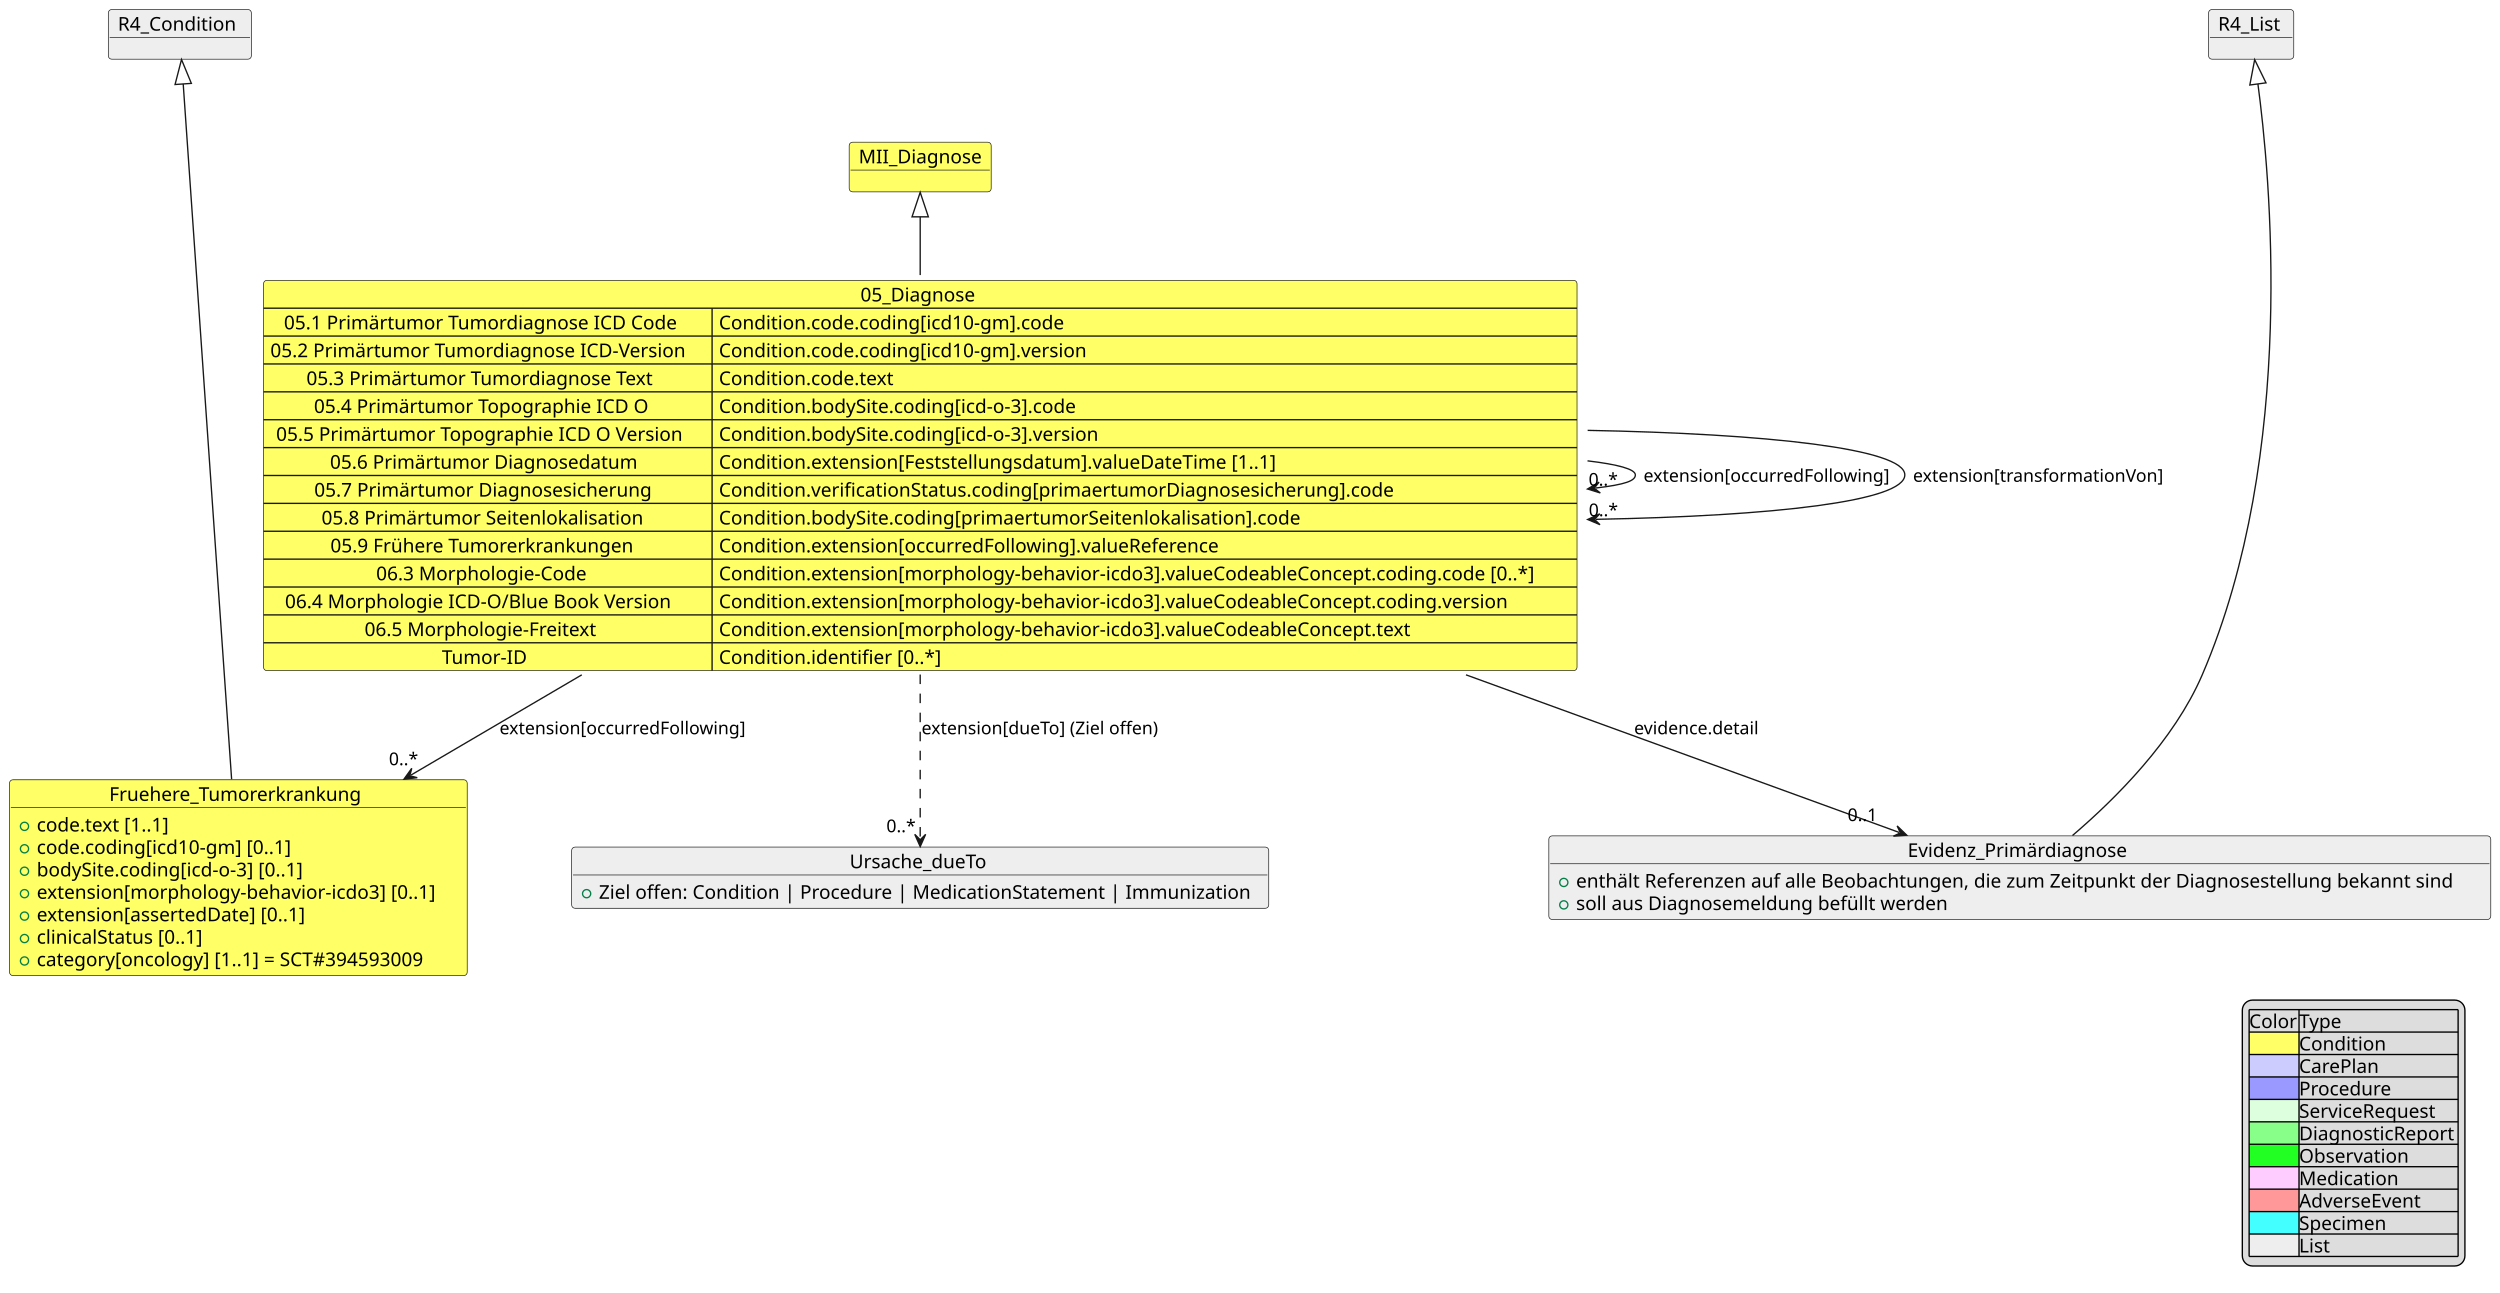
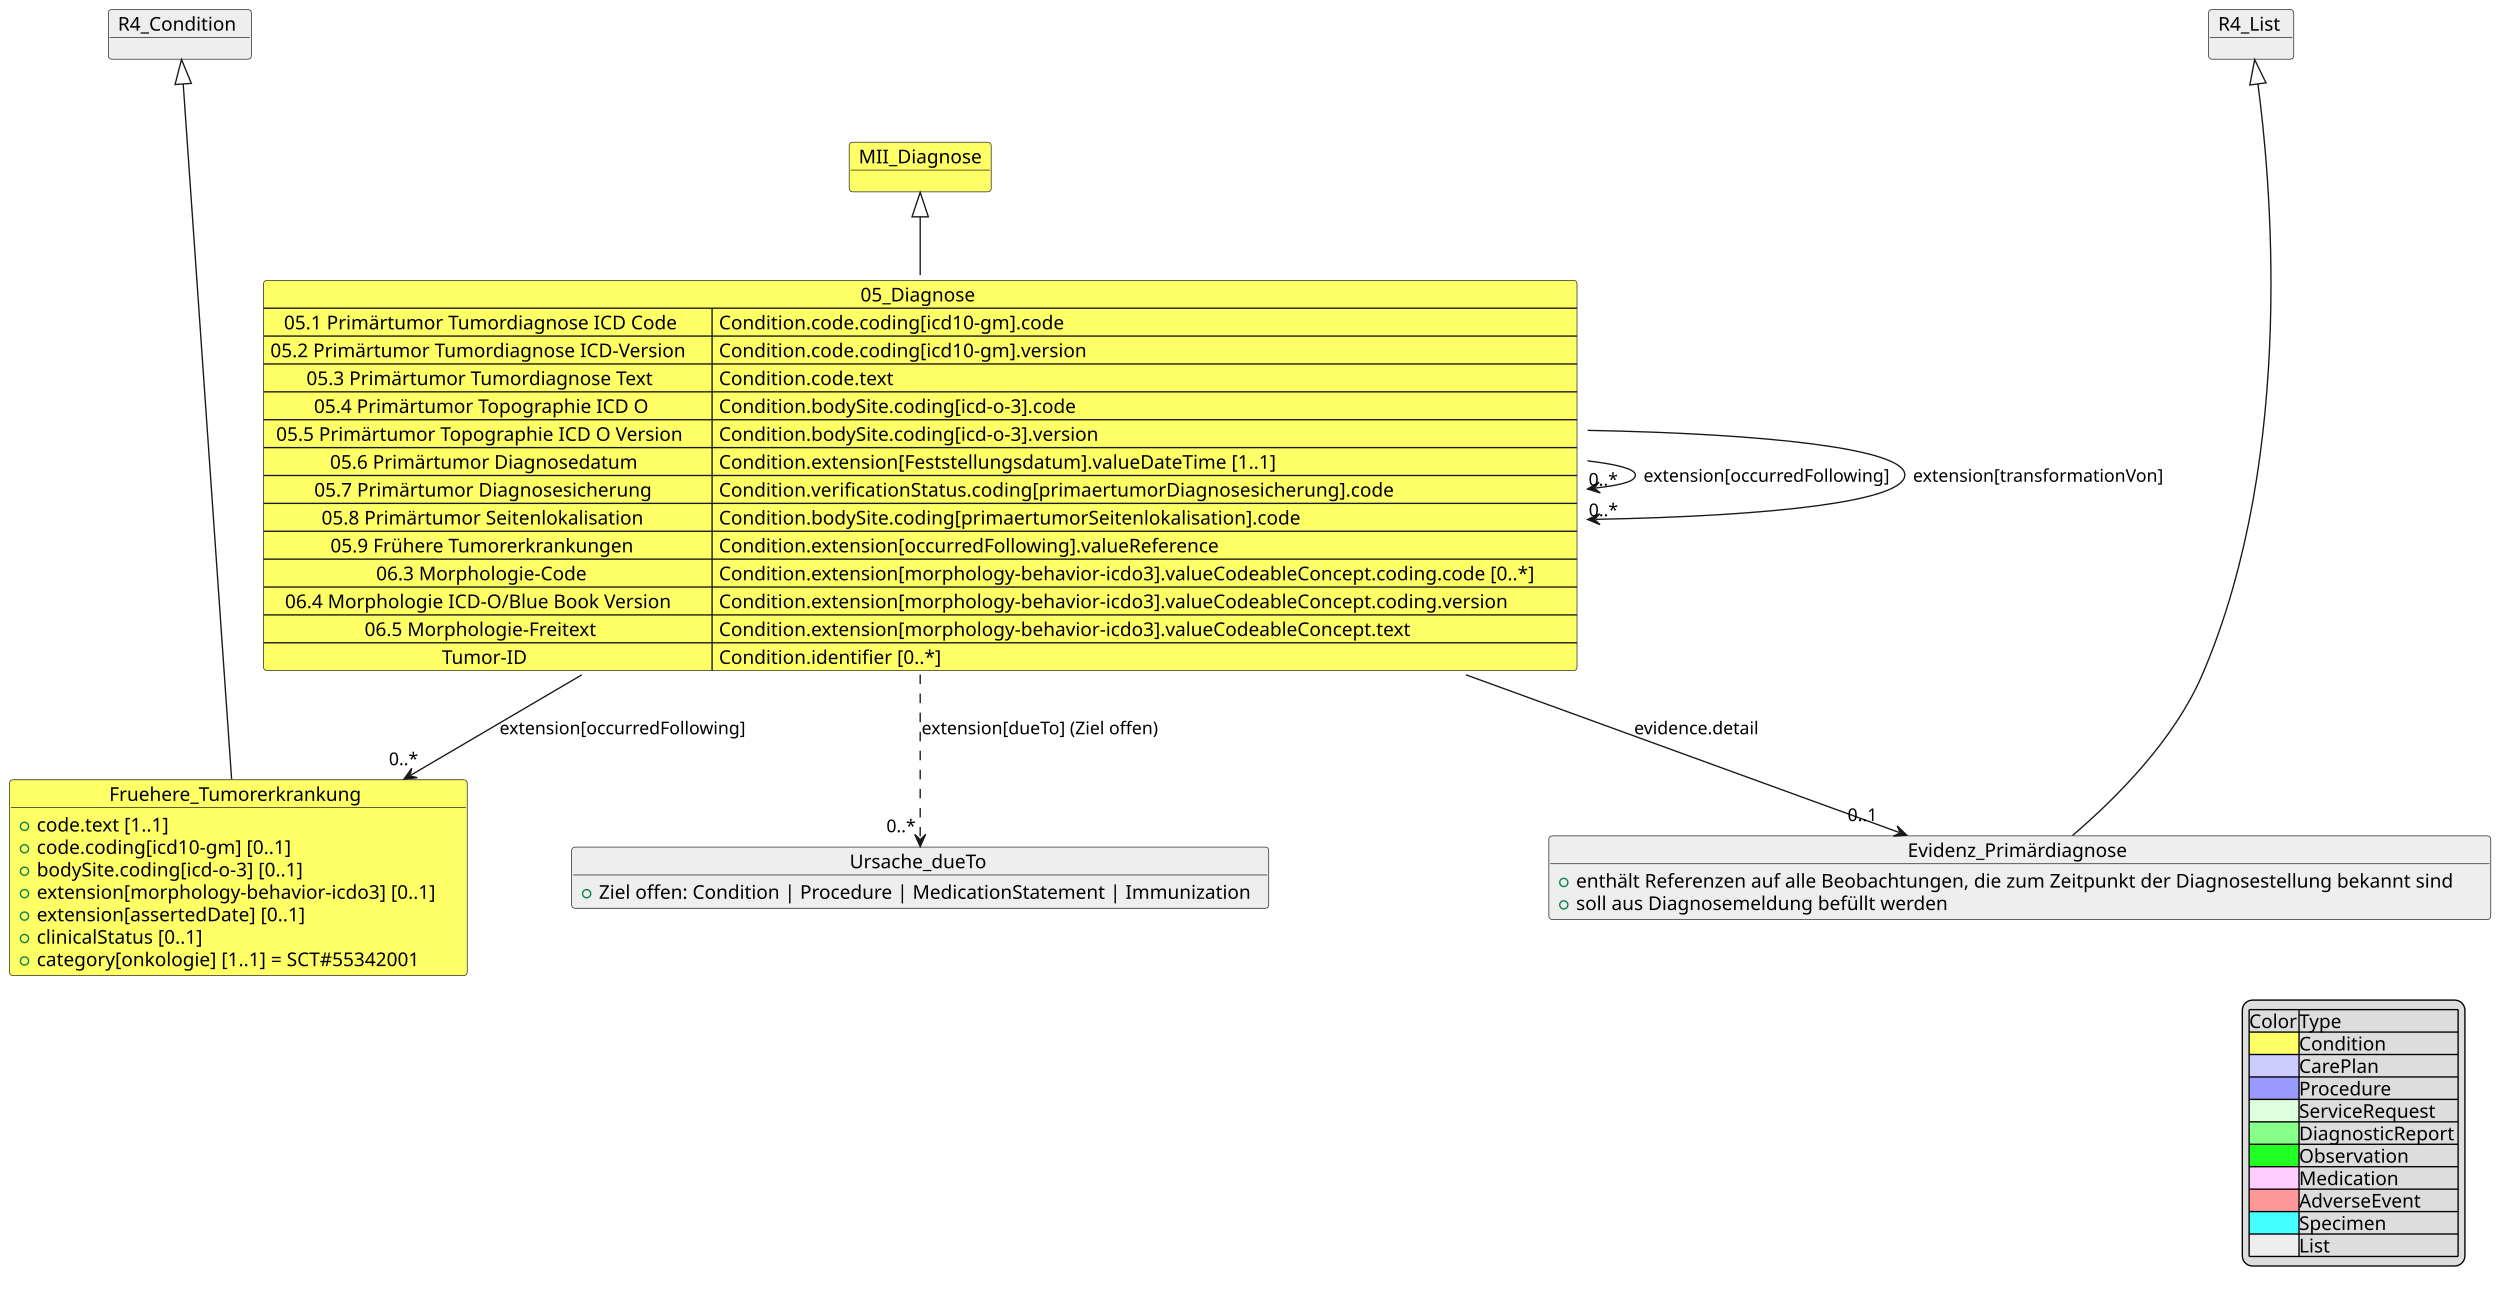
<svg xmlns="http://www.w3.org/2000/svg" contentStyleType="text/css" data-diagram-type="CLASS" height="950px" preserveAspectRatio="none" style="width:1837px;height:950px;background:#FFFFFF;" version="1.1" viewBox="0 0 1837 950" width="1837px" zoomAndPan="magnify">
  <defs />
  <g>
    <g class="entity" data-entity="MII_Diagnose" data-source-line="1" data-uid="ent0002" id="entity_MII_Diagnose">
      <rect fill="#FFFF66" height="36.488" rx="2.5" ry="2.5" style="stroke:#181818;stroke-width:0.5;" width="104.344" x="623.98" y="104.49" />
      <text fill="#000000" font-family="sans-serif" font-size="14" lengthAdjust="spacing" textLength="90.344" x="630.98" y="120.025">MII_Diagnose</text>
      <line style="stroke:#181818;stroke-width:0.5;" x1="624.98" x2="727.324" y1="124.978" y2="124.978" />
    </g>
    <g class="entity" data-entity="05_Diagnose" data-source-line="2" data-uid="ent0003" id="entity_05_Diagnose">
      <rect fill="#FFFF66" height="286.836" rx="2.5" ry="2.5" style="stroke:#181818;stroke-width:0.5;" width="965.137" x="193.66" y="205.97" />
      <text fill="#000000" font-family="sans-serif" font-size="14" lengthAdjust="spacing" textLength="87.924" x="632.266" y="221.505">05_Diagnose</text>
      <line style="stroke:#181818;stroke-width:1;" x1="193.66" x2="1158.797" y1="226.458" y2="226.458" />
      <text fill="#000000" font-family="sans-serif" font-size="14" lengthAdjust="spacing" textLength="299.66" x="208.623" y="241.993">05.1 Primärtumor Tumordiagnose ICD Code</text>
      <text fill="#000000" font-family="sans-serif" font-size="14" lengthAdjust="spacing" textLength="267.244" x="528.247" y="241.993">Condition.code.coding[icd10-gm].code</text>
      <line style="stroke:#181818;stroke-width:1;" x1="523.247" x2="523.247" y1="226.458" y2="246.947" />
      <line style="stroke:#181818;stroke-width:1;" x1="193.66" x2="1158.797" y1="246.947" y2="246.947" />
      <text fill="#000000" font-family="sans-serif" font-size="14" lengthAdjust="spacing" textLength="319.587" x="198.66" y="262.482">05.2 Primärtumor Tumordiagnose ICD-Version</text>
      <text fill="#000000" font-family="sans-serif" font-size="14" lengthAdjust="spacing" textLength="284.108" x="528.247" y="262.482">Condition.code.coding[icd10-gm].version</text>
      <line style="stroke:#181818;stroke-width:1;" x1="523.247" x2="523.247" y1="246.947" y2="267.435" />
      <line style="stroke:#181818;stroke-width:1;" x1="193.66" x2="1158.797" y1="267.435" y2="267.435" />
      <text fill="#000000" font-family="sans-serif" font-size="14" lengthAdjust="spacing" textLength="266.602" x="225.153" y="282.97">05.3 Primärtumor Tumordiagnose Text</text>
      <text fill="#000000" font-family="sans-serif" font-size="14" lengthAdjust="spacing" textLength="134.504" x="528.247" y="282.97">Condition.code.text</text>
      <line style="stroke:#181818;stroke-width:1;" x1="523.247" x2="523.247" y1="267.435" y2="287.923" />
      <line style="stroke:#181818;stroke-width:1;" x1="193.66" x2="1158.797" y1="287.923" y2="287.923" />
      <text fill="#000000" font-family="sans-serif" font-size="14" lengthAdjust="spacing" textLength="255.555" x="230.676" y="303.458">05.4 Primärtumor Topographie ICD O</text>
      <text fill="#000000" font-family="sans-serif" font-size="14" lengthAdjust="spacing" textLength="279.07" x="528.247" y="303.458">Condition.bodySite.coding[icd-o-3].code</text>
      <line style="stroke:#181818;stroke-width:1;" x1="523.247" x2="523.247" y1="287.923" y2="308.411" />
      <line style="stroke:#181818;stroke-width:1;" x1="193.66" x2="1158.797" y1="308.411" y2="308.411" />
      <text fill="#000000" font-family="sans-serif" font-size="14" lengthAdjust="spacing" textLength="311.138" x="202.885" y="323.947">05.5 Primärtumor Topographie ICD O Version</text>
      <text fill="#000000" font-family="sans-serif" font-size="14" lengthAdjust="spacing" textLength="295.935" x="528.247" y="323.947">Condition.bodySite.coding[icd-o-3].version</text>
      <line style="stroke:#181818;stroke-width:1;" x1="523.247" x2="523.247" y1="308.411" y2="328.9" />
      <line style="stroke:#181818;stroke-width:1;" x1="193.66" x2="1158.797" y1="328.9" y2="328.9" />
      <text fill="#000000" font-family="sans-serif" font-size="14" lengthAdjust="spacing" textLength="231.971" x="242.468" y="344.435">05.6 Primärtumor Diagnosedatum</text>
      <text fill="#000000" font-family="sans-serif" font-size="14" lengthAdjust="spacing" textLength="424.313" x="528.247" y="344.435">Condition.extension[Feststellungsdatum].valueDateTime [1..1]</text>
      <line style="stroke:#181818;stroke-width:1;" x1="523.247" x2="523.247" y1="328.9" y2="349.388" />
      <line style="stroke:#181818;stroke-width:1;" x1="193.66" x2="1158.797" y1="349.388" y2="349.388" />
      <text fill="#000000" font-family="sans-serif" font-size="14" lengthAdjust="spacing" textLength="255.11" x="230.898" y="364.923">05.7 Primärtumor Diagnosesicherung</text>
      <text fill="#000000" font-family="sans-serif" font-size="14" lengthAdjust="spacing" textLength="508.423" x="528.247" y="364.923">Condition.verificationStatus.coding[primaertumorDiagnosesicherung].code</text>
      <line style="stroke:#181818;stroke-width:1;" x1="523.247" x2="523.247" y1="349.388" y2="369.876" />
      <line style="stroke:#181818;stroke-width:1;" x1="193.66" x2="1158.797" y1="369.876" y2="369.876" />
      <text fill="#000000" font-family="sans-serif" font-size="14" lengthAdjust="spacing" textLength="244.419" x="236.244" y="385.411">05.8 Primärtumor Seitenlokalisation</text>
      <text fill="#000000" font-family="sans-serif" font-size="14" lengthAdjust="spacing" textLength="438.833" x="528.247" y="385.411">Condition.bodySite.coding[primaertumorSeitenlokalisation].code</text>
      <line style="stroke:#181818;stroke-width:1;" x1="523.247" x2="523.247" y1="369.876" y2="390.365" />
      <line style="stroke:#181818;stroke-width:1;" x1="193.66" x2="1158.797" y1="390.365" y2="390.365" />
      <text fill="#000000" font-family="sans-serif" font-size="14" lengthAdjust="spacing" textLength="231.362" x="242.772" y="405.9">05.9 Frühere Tumorerkrankungen</text>
      <text fill="#000000" font-family="sans-serif" font-size="14" lengthAdjust="spacing" textLength="378" x="528.247" y="405.9">Condition.extension[occurredFollowing].valueReference</text>
      <line style="stroke:#181818;stroke-width:1;" x1="523.247" x2="523.247" y1="390.365" y2="410.853" />
      <line style="stroke:#181818;stroke-width:1;" x1="193.66" x2="1158.797" y1="410.853" y2="410.853" />
      <text fill="#000000" font-family="sans-serif" font-size="14" lengthAdjust="spacing" textLength="164.124" x="276.391" y="426.388">06.3 Morphologie-Code</text>
      <text fill="#000000" font-family="sans-serif" font-size="14" lengthAdjust="spacing" textLength="625.55" x="528.247" y="426.388">Condition.extension[morphology-behavior-icdo3].valueCodeableConcept.coding.code [0..*]</text>
      <line style="stroke:#181818;stroke-width:1;" x1="523.247" x2="523.247" y1="410.853" y2="431.341" />
      <line style="stroke:#181818;stroke-width:1;" x1="193.66" x2="1158.797" y1="431.341" y2="431.341" />
      <text fill="#000000" font-family="sans-serif" font-size="14" lengthAdjust="spacing" textLength="298.115" x="209.396" y="446.876">06.4 Morphologie ICD-O/Blue Book Version</text>
      <text fill="#000000" font-family="sans-serif" font-size="14" lengthAdjust="spacing" textLength="604.42" x="528.247" y="446.876">Condition.extension[morphology-behavior-icdo3].valueCodeableConcept.coding.version</text>
      <line style="stroke:#181818;stroke-width:1;" x1="523.247" x2="523.247" y1="431.341" y2="451.829" />
      <line style="stroke:#181818;stroke-width:1;" x1="193.66" x2="1158.797" y1="451.829" y2="451.829" />
      <text fill="#000000" font-family="sans-serif" font-size="14" lengthAdjust="spacing" textLength="181.166" x="267.87" y="467.365">06.5 Morphologie-Freitext</text>
      <text fill="#000000" font-family="sans-serif" font-size="14" lengthAdjust="spacing" textLength="531.556" x="528.247" y="467.365">Condition.extension[morphology-behavior-icdo3].valueCodeableConcept.text</text>
      <line style="stroke:#181818;stroke-width:1;" x1="523.247" x2="523.247" y1="451.829" y2="472.318" />
      <line style="stroke:#181818;stroke-width:1;" x1="193.66" x2="1158.797" y1="472.318" y2="472.318" />
      <text fill="#000000" font-family="sans-serif" font-size="14" lengthAdjust="spacing" textLength="67.56" x="324.674" y="487.853">Tumor-ID</text>
      <text fill="#000000" font-family="sans-serif" font-size="14" lengthAdjust="spacing" textLength="170.181" x="528.247" y="487.853">Condition.identifier [0..*]</text>
      <line style="stroke:#181818;stroke-width:1;" x1="523.247" x2="523.247" y1="472.318" y2="492.806" />
    </g>
    <g class="entity" data-entity="R4_Condition" data-source-line="20" data-uid="ent0005" id="entity_R4_Condition">
      <rect fill="#EEEEEE" height="36.488" rx="2.5" ry="2.5" style="stroke:#181818;stroke-width:0.5;" width="105.109" x="79.6" y="7" />
      <text fill="#000000" font-family="sans-serif" font-size="14" lengthAdjust="spacing" textLength="91.109" x="86.6" y="22.535">R4_Condition</text>
      <line style="stroke:#181818;stroke-width:0.5;" x1="80.6" x2="183.709" y1="27.488" y2="27.488" />
    </g>
    <g class="entity" data-entity="Fruehere_Tumorerkrankung" data-source-line="21" data-uid="ent0006" id="entity_Fruehere_Tumorerkrankung">
      <rect fill="#FFFF66" height="143.906" rx="2.5" ry="2.5" style="stroke:#181818;stroke-width:0.5;" width="336.31" x="7" y="572.97" />
      <text fill="#000000" font-family="sans-serif" font-size="14" lengthAdjust="spacing" textLength="189.827" x="80.242" y="588.505">Fruehere_Tumorerkrankung</text>
      <line style="stroke:#181818;stroke-width:0.5;" x1="8" x2="342.31" y1="593.458" y2="593.458" />
      <ellipse cx="18" cy="607.202" fill="none" rx="3" ry="3" style="stroke:#038048;stroke-width:1;" />
      <text fill="#000000" font-family="sans-serif" font-size="14" lengthAdjust="spacing" textLength="103.769" x="27" y="610.993">code.text [1..1]</text>
      <ellipse cx="18" cy="623.691" fill="none" rx="3" ry="3" style="stroke:#038048;stroke-width:1;" />
      <text fill="#000000" font-family="sans-serif" font-size="14" lengthAdjust="spacing" textLength="199.698" x="27" y="627.482">code.coding[icd10-gm] [0..1]</text>
      <ellipse cx="18" cy="640.179" fill="none" rx="3" ry="3" style="stroke:#038048;stroke-width:1;" />
      <text fill="#000000" font-family="sans-serif" font-size="14" lengthAdjust="spacing" textLength="211.524" x="27" y="643.97">bodySite.coding[icd-o-3] [0..1]</text>
      <ellipse cx="18" cy="656.667" fill="none" rx="3" ry="3" style="stroke:#038048;stroke-width:1;" />
      <text fill="#000000" font-family="sans-serif" font-size="14" lengthAdjust="spacing" textLength="310.31" x="27" y="660.458">extension[morphology-behavior-icdo3] [0..1]</text>
      <ellipse cx="18" cy="673.155" fill="none" rx="3" ry="3" style="stroke:#038048;stroke-width:1;" />
      <text fill="#000000" font-family="sans-serif" font-size="14" lengthAdjust="spacing" textLength="204.422" x="27" y="676.947">extension[assertedDate] [0..1]</text>
      <ellipse cx="18" cy="689.644" fill="none" rx="3" ry="3" style="stroke:#038048;stroke-width:1;" />
      <text fill="#000000" font-family="sans-serif" font-size="14" lengthAdjust="spacing" textLength="128.618" x="27" y="693.435">clinicalStatus [0..1]</text>
      <ellipse cx="18" cy="706.132" fill="none" rx="3" ry="3" style="stroke:#038048;stroke-width:1;" />
-       <text fill="#000000" font-family="sans-serif" font-size="14" lengthAdjust="spacing" textLength="303.857" x="27" y="709.923">category[oncology] [1..1] = SCT#394593009</text>
+       <text fill="#000000" font-family="sans-serif" font-size="14" lengthAdjust="spacing" textLength="300.549" x="27" y="709.923">category[onkologie] [1..1] = SCT#55342001</text>
    </g>
    <g class="entity" data-entity="Ursache_dueTo" data-source-line="35" data-uid="ent0011" id="entity_Ursache_dueTo">
      <rect fill="#EEEEEE" height="44.977" rx="2.5" ry="2.5" style="stroke:#181818;stroke-width:0.5;" width="512.22" x="420.05" y="622.44" />
      <text fill="#000000" font-family="sans-serif" font-size="14" lengthAdjust="spacing" textLength="103.708" x="624.306" y="637.975">Ursache_dueTo</text>
      <line style="stroke:#181818;stroke-width:0.5;" x1="421.05" x2="931.27" y1="642.928" y2="642.928" />
      <ellipse cx="431.05" cy="656.672" fill="none" rx="3" ry="3" style="stroke:#038048;stroke-width:1;" />
      <text fill="#000000" font-family="sans-serif" font-size="14" lengthAdjust="spacing" textLength="486.22" x="440.05" y="660.463">Ziel offen: Condition | Procedure | MedicationStatement | Immunization</text>
    </g>
    <g class="entity" data-entity="R4_List" data-source-line="40" data-uid="ent0013" id="entity_R4_List">
      <rect fill="#EEEEEE" height="36.488" rx="2.5" ry="2.5" style="stroke:#181818;stroke-width:0.5;" width="62.59" x="1622.86" y="7" />
      <text fill="#000000" font-family="sans-serif" font-size="14" lengthAdjust="spacing" textLength="48.59" x="1629.86" y="22.535">R4_List</text>
      <line style="stroke:#181818;stroke-width:0.5;" x1="1623.86" x2="1684.45" y1="27.488" y2="27.488" />
    </g>
    <g class="entity" data-entity="Evidenz_Prim.rdiagnose" data-source-line="41" data-uid="ent0014" id="entity_Evidenz_Prim.rdiagnose">
      <rect fill="#EEEEEE" height="61.465" rx="2.5" ry="2.5" style="stroke:#181818;stroke-width:0.5;" width="692.142" x="1138.08" y="614.19" />
      <text fill="#000000" font-family="sans-serif" font-size="14" lengthAdjust="spacing" textLength="164.794" x="1401.754" y="629.725">Evidenz_Primärdiagnose</text>
      <line style="stroke:#181818;stroke-width:0.5;" x1="1139.08" x2="1829.222" y1="634.678" y2="634.678" />
      <ellipse cx="1149.08" cy="648.422" fill="none" rx="3" ry="3" style="stroke:#038048;stroke-width:1;" />
      <text fill="#000000" font-family="sans-serif" font-size="14" lengthAdjust="spacing" textLength="666.142" x="1158.08" y="652.213">enthält Referenzen auf alle Beobachtungen, die zum Zeitpunkt der Diagnosestellung bekannt sind</text>
      <ellipse cx="1149.08" cy="664.911" fill="none" rx="3" ry="3" style="stroke:#038048;stroke-width:1;" />
      <text fill="#000000" font-family="sans-serif" font-size="14" lengthAdjust="spacing" textLength="281.552" x="1158.08" y="668.702">soll aus Diagnosemeldung befüllt werden</text>
    </g>
    <g class="link" data-entity-1="MII_Diagnose" data-entity-2="05_Diagnose" data-source-line="18" data-uid="lnk4" id="link_MII_Diagnose_05_Diagnose">
      <path codeLine="18" d="M676.16,159.33 C676.16,173.78 676.16,177.78 676.16,202.12" fill="none" id="MII_Diagnose-backto-05_Diagnose" style="stroke:#181818;stroke-width:1;" />
      <polygon fill="none" points="676.16,141.33,670.16,159.33,682.16,159.33,676.16,141.33" style="stroke:#181818;stroke-width:1;" />
    </g>
    <g class="link" data-entity-1="R4_Condition" data-entity-2="Fruehere_Tumorerkrankung" data-source-line="30" data-uid="lnk7" id="link_R4_Condition_Fruehere_Tumorerkrankung">
      <path codeLine="30" d="M134.62,61.687 C139.97,138.557 160.32,430.84 170.19,572.61" fill="none" id="R4_Condition-backto-Fruehere_Tumorerkrankung" style="stroke:#181818;stroke-width:1;" />
      <polygon fill="none" points="133.37,43.73,128.634,62.103,140.605,61.27,133.37,43.73" style="stroke:#181818;stroke-width:1;" />
    </g>
    <g class="link" data-entity-1="05_Diagnose" data-entity-2="Fruehere_Tumorerkrankung" data-source-line="31" data-uid="lnk8" id="link_05_Diagnose_Fruehere_Tumorerkrankung">
      <path codeLine="31" d="M427.49,495.87 C382.01,522.56 341.635,546.254 301.985,569.514" fill="none" id="05_Diagnose-to-Fruehere_Tumorerkrankung" style="stroke:#181818;stroke-width:1;" />
      <polygon fill="#181818" points="296.81,572.55,306.597,571.446,301.123,570.02,302.549,564.546,296.81,572.55" style="stroke:#181818;stroke-width:1;" />
      <text fill="#000000" font-family="sans-serif" font-size="13" lengthAdjust="spacing" textLength="186.12" x="367.05" y="539.538">extension[occurredFollowing]</text>
      <text fill="#000000" font-family="sans-serif" font-size="13" lengthAdjust="spacing" textLength="22.712" x="285.738" y="562.271">0..*</text>
    </g>
    <g class="link" data-entity-1="05_Diagnose" data-entity-2="05_Diagnose" data-source-line="32" data-uid="lnk9" id="link_05_Diagnose_05_Diagnose">
      <path codeLine="32" d="M1166.5,338.63 C1188.69,341.26 1201.66,344.71 1201.66,348.97 C1201.66,353.24 1194.648,355.984 1172.458,358.614" fill="none" id="05_Diagnose-to-05_Diagnose" style="stroke:#181818;stroke-width:1;" />
      <polygon fill="#181818" points="1166.5,359.32,1175.908,362.233,1171.465,358.731,1174.967,354.288,1166.5,359.32" style="stroke:#181818;stroke-width:1;" />
      <text fill="#000000" font-family="sans-serif" font-size="13" lengthAdjust="spacing" textLength="186.12" x="1207.66" y="354.038">extension[occurredFollowing]</text>
      <text fill="#000000" font-family="sans-serif" font-size="13" lengthAdjust="spacing" textLength="22.712" x="1167.284" y="356.892">0..*</text>
    </g>
    <g class="link" data-entity-1="05_Diagnose" data-entity-2="05_Diagnose" data-source-line="33" data-uid="lnk10" id="link_05_Diagnose_05_Diagnose">
      <path codeLine="33" d="M1166.61,316.23 C1297.39,318.69 1399.66,329.6 1399.66,348.97 C1399.66,368.34 1303.389,379.147 1172.609,381.607" fill="none" id="05_Diagnose-to-05_Diagnose-1" style="stroke:#181818;stroke-width:1;" />
      <polygon fill="#181818" points="1166.61,381.72,1175.684,385.55,1171.609,381.626,1175.533,377.551,1166.61,381.72" style="stroke:#181818;stroke-width:1;" />
      <text fill="#000000" font-family="sans-serif" font-size="13" lengthAdjust="spacing" textLength="188.963" x="1405.66" y="354.038">extension[transformationVon]</text>
      <text fill="#000000" font-family="sans-serif" font-size="13" lengthAdjust="spacing" textLength="22.712" x="1167.394" y="379.327">0..*</text>
    </g>
    <g class="link" data-entity-1="05_Diagnose" data-entity-2="Ursache_dueTo" data-source-line="38" data-uid="lnk12" id="link_05_Diagnose_Ursache_dueTo">
      <path codeLine="38" d="M676.16,495.66 C676.16,545.03 676.16,588.6 676.16,616.07" fill="none" id="05_Diagnose-to-Ursache_dueTo" style="stroke:#181818;stroke-width:1;stroke-dasharray:7,7;" />
      <polygon fill="#181818" points="676.16,622.07,680.16,613.07,676.16,617.07,672.16,613.07,676.16,622.07" style="stroke:#181818;stroke-width:1;" />
      <text fill="#000000" font-family="sans-serif" font-size="13" lengthAdjust="spacing" textLength="182.133" x="677.16" y="539.538">extension[dueTo] (Ziel offen)</text>
      <text fill="#000000" font-family="sans-serif" font-size="13" lengthAdjust="spacing" textLength="22.712" x="651.299" y="611.521">0..*</text>
    </g>
    <g class="link" data-entity-1="R4_List" data-entity-2="Evidenz_Prim.rdiagnose" data-source-line="45" data-uid="lnk15" id="link_R4_List_Evidenz_Prim.rdiagnose">
      <path codeLine="45" d="M1659.116,61.671 C1667.666,125.591 1688.45,332.56 1618.16,495.97 C1597.48,544.04 1554.57,586.88 1522.86,613.94" fill="none" id="R4_List-backto-Evidenz_Primärdiagnose" style="stroke:#181818;stroke-width:1;" />
      <polygon fill="none" points="1656.73,43.83,1653.169,62.467,1665.063,60.876,1656.73,43.83" style="stroke:#181818;stroke-width:1;" />
    </g>
    <g class="link" data-entity-1="05_Diagnose" data-entity-2="Evidenz_Prim.rdiagnose" data-source-line="46" data-uid="lnk16" id="link_05_Diagnose_Evidenz_Prim.rdiagnose">
      <path codeLine="46" d="M1077.2,495.87 C1199.9,540.51 1317.322,583.228 1395.472,611.668" fill="none" id="05_Diagnose-to-Evidenz_Primärdiagnose" style="stroke:#181818;stroke-width:1;" />
      <polygon fill="#181818" points="1401.11,613.72,1394.021,606.883,1396.411,612.01,1391.285,614.401,1401.11,613.72" style="stroke:#181818;stroke-width:1;" />
      <text fill="#000000" font-family="sans-serif" font-size="13" lengthAdjust="spacing" textLength="94.218" x="1200.74" y="539.538">evidence.detail</text>
      <text fill="#000000" font-family="sans-serif" font-size="13" lengthAdjust="spacing" textLength="24.667" x="1357.577" y="603.338">0..1</text>
    </g>
    <g class="legend" data-source-line="48">
      <rect fill="#DDDDDD" height="195.371" rx="7.5" ry="7.5" style="stroke:#000000;stroke-width:1;" width="163.562" x="1647.659" y="734.876" />
      <text fill="#000000" font-family="sans-serif" font-size="14" lengthAdjust="spacing" textLength="36.661" x="1652.659" y="755.411">Color</text>
      <text fill="#000000" font-family="sans-serif" font-size="14" lengthAdjust="spacing" textLength="32.778" x="1689.32" y="755.411">Type</text>
      <rect fill="#FFFF66" height="16.488" style="stroke:none;stroke-width:1;" width="36.661" x="1652.659" y="758.365" />
      <text fill="#000000" font-family="sans-serif" font-size="14" lengthAdjust="spacing" textLength="4.43" x="1652.659" y="771.9"> </text>
      <text fill="#000000" font-family="sans-serif" font-size="14" lengthAdjust="spacing" textLength="66.404" x="1689.32" y="771.9">Condition</text>
      <rect fill="#CCCCFF" height="16.488" style="stroke:none;stroke-width:1;" width="36.661" x="1652.659" y="774.853" />
      <text fill="#000000" font-family="sans-serif" font-size="14" lengthAdjust="spacing" textLength="4.43" x="1652.659" y="788.388"> </text>
      <text fill="#000000" font-family="sans-serif" font-size="14" lengthAdjust="spacing" textLength="59.151" x="1689.32" y="788.388">CarePlan</text>
      <rect fill="#9999FF" height="16.488" style="stroke:none;stroke-width:1;" width="36.661" x="1652.659" y="791.341" />
      <text fill="#000000" font-family="sans-serif" font-size="14" lengthAdjust="spacing" textLength="4.43" x="1652.659" y="804.876"> </text>
      <text fill="#000000" font-family="sans-serif" font-size="14" lengthAdjust="spacing" textLength="68.065" x="1689.32" y="804.876">Procedure</text>
      <rect fill="#DDFFDD" height="16.488" style="stroke:none;stroke-width:1;" width="36.661" x="1652.659" y="807.829" />
      <text fill="#000000" font-family="sans-serif" font-size="14" lengthAdjust="spacing" textLength="4.43" x="1652.659" y="821.365"> </text>
      <text fill="#000000" font-family="sans-serif" font-size="14" lengthAdjust="spacing" textLength="101.657" x="1689.32" y="821.365">ServiceRequest</text>
      <rect fill="#88FF88" height="16.488" style="stroke:none;stroke-width:1;" width="36.661" x="1652.659" y="824.318" />
      <text fill="#000000" font-family="sans-serif" font-size="14" lengthAdjust="spacing" textLength="4.43" x="1652.659" y="837.853"> </text>
      <text fill="#000000" font-family="sans-serif" font-size="14" lengthAdjust="spacing" textLength="116.901" x="1689.32" y="837.853">DiagnosticReport</text>
      <rect fill="#22FF22" height="16.488" style="stroke:none;stroke-width:1;" width="36.661" x="1652.659" y="840.806" />
      <text fill="#000000" font-family="sans-serif" font-size="14" lengthAdjust="spacing" textLength="4.43" x="1652.659" y="854.341"> </text>
      <text fill="#000000" font-family="sans-serif" font-size="14" lengthAdjust="spacing" textLength="81.901" x="1689.32" y="854.341">Observation</text>
      <rect fill="#FFCCFF" height="16.488" style="stroke:none;stroke-width:1;" width="36.661" x="1652.659" y="857.294" />
      <text fill="#000000" font-family="sans-serif" font-size="14" lengthAdjust="spacing" textLength="4.43" x="1652.659" y="870.829"> </text>
      <text fill="#000000" font-family="sans-serif" font-size="14" lengthAdjust="spacing" textLength="74.19" x="1689.32" y="870.829">Medication</text>
      <rect fill="#FF9999" height="16.488" style="stroke:none;stroke-width:1;" width="36.661" x="1652.659" y="873.783" />
      <text fill="#000000" font-family="sans-serif" font-size="14" lengthAdjust="spacing" textLength="4.43" x="1652.659" y="887.318"> </text>
      <text fill="#000000" font-family="sans-serif" font-size="14" lengthAdjust="spacing" textLength="90.74" x="1689.32" y="887.318">AdverseEvent</text>
      <rect fill="#44FFFF" height="16.488" style="stroke:none;stroke-width:1;" width="36.661" x="1652.659" y="890.271" />
      <text fill="#000000" font-family="sans-serif" font-size="14" lengthAdjust="spacing" textLength="4.43" x="1652.659" y="903.806"> </text>
      <text fill="#000000" font-family="sans-serif" font-size="14" lengthAdjust="spacing" textLength="64.928" x="1689.32" y="903.806">Specimen</text>
      <rect fill="#EEEEEE" height="16.488" style="stroke:none;stroke-width:1;" width="36.661" x="1652.659" y="906.759" />
      <text fill="#000000" font-family="sans-serif" font-size="14" lengthAdjust="spacing" textLength="4.43" x="1652.659" y="920.294"> </text>
      <text fill="#000000" font-family="sans-serif" font-size="14" lengthAdjust="spacing" textLength="23.885" x="1689.32" y="920.294">List</text>
      <line style="stroke:#000000;stroke-width:1;" x1="1652.659" x2="1806.222" y1="741.876" y2="741.876" />
      <line style="stroke:#000000;stroke-width:1;" x1="1652.659" x2="1806.222" y1="758.365" y2="758.365" />
      <line style="stroke:#000000;stroke-width:1;" x1="1652.659" x2="1806.222" y1="774.853" y2="774.853" />
      <line style="stroke:#000000;stroke-width:1;" x1="1652.659" x2="1806.222" y1="791.341" y2="791.341" />
      <line style="stroke:#000000;stroke-width:1;" x1="1652.659" x2="1806.222" y1="807.829" y2="807.829" />
      <line style="stroke:#000000;stroke-width:1;" x1="1652.659" x2="1806.222" y1="824.318" y2="824.318" />
      <line style="stroke:#000000;stroke-width:1;" x1="1652.659" x2="1806.222" y1="840.806" y2="840.806" />
      <line style="stroke:#000000;stroke-width:1;" x1="1652.659" x2="1806.222" y1="857.294" y2="857.294" />
      <line style="stroke:#000000;stroke-width:1;" x1="1652.659" x2="1806.222" y1="873.783" y2="873.783" />
      <line style="stroke:#000000;stroke-width:1;" x1="1652.659" x2="1806.222" y1="890.271" y2="890.271" />
      <line style="stroke:#000000;stroke-width:1;" x1="1652.659" x2="1806.222" y1="906.759" y2="906.759" />
      <line style="stroke:#000000;stroke-width:1;" x1="1652.659" x2="1806.222" y1="923.247" y2="923.247" />
      <line style="stroke:#000000;stroke-width:1;" x1="1652.659" x2="1652.659" y1="741.876" y2="923.247" />
      <line style="stroke:#000000;stroke-width:1;" x1="1689.32" x2="1689.32" y1="741.876" y2="923.247" />
      <line style="stroke:#000000;stroke-width:1;" x1="1806.222" x2="1806.222" y1="741.876" y2="923.247" />
    </g>
  </g>
</svg>
